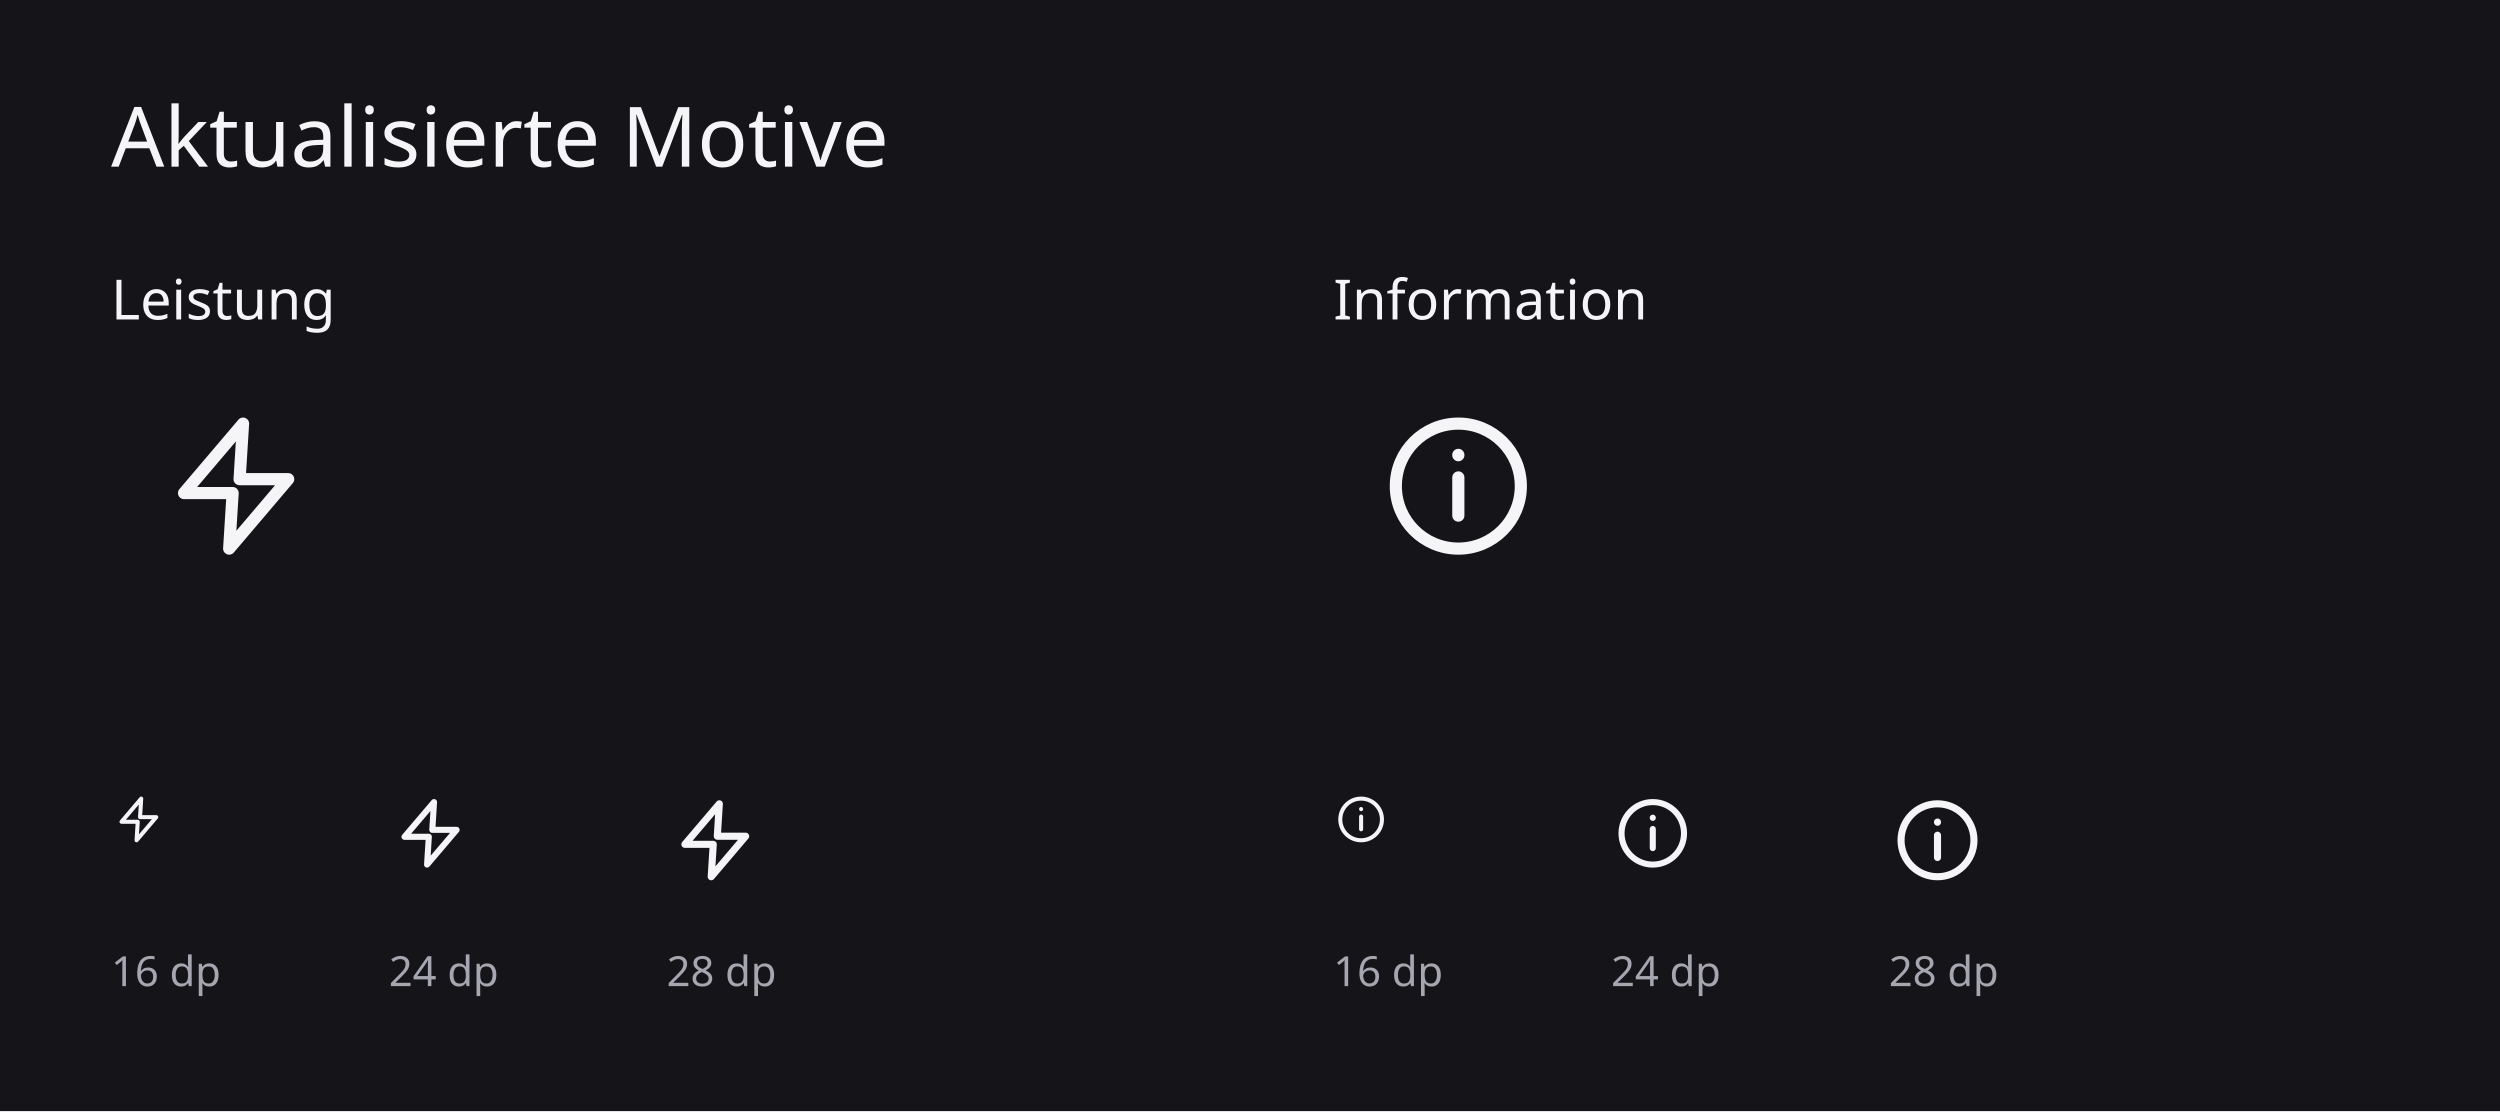
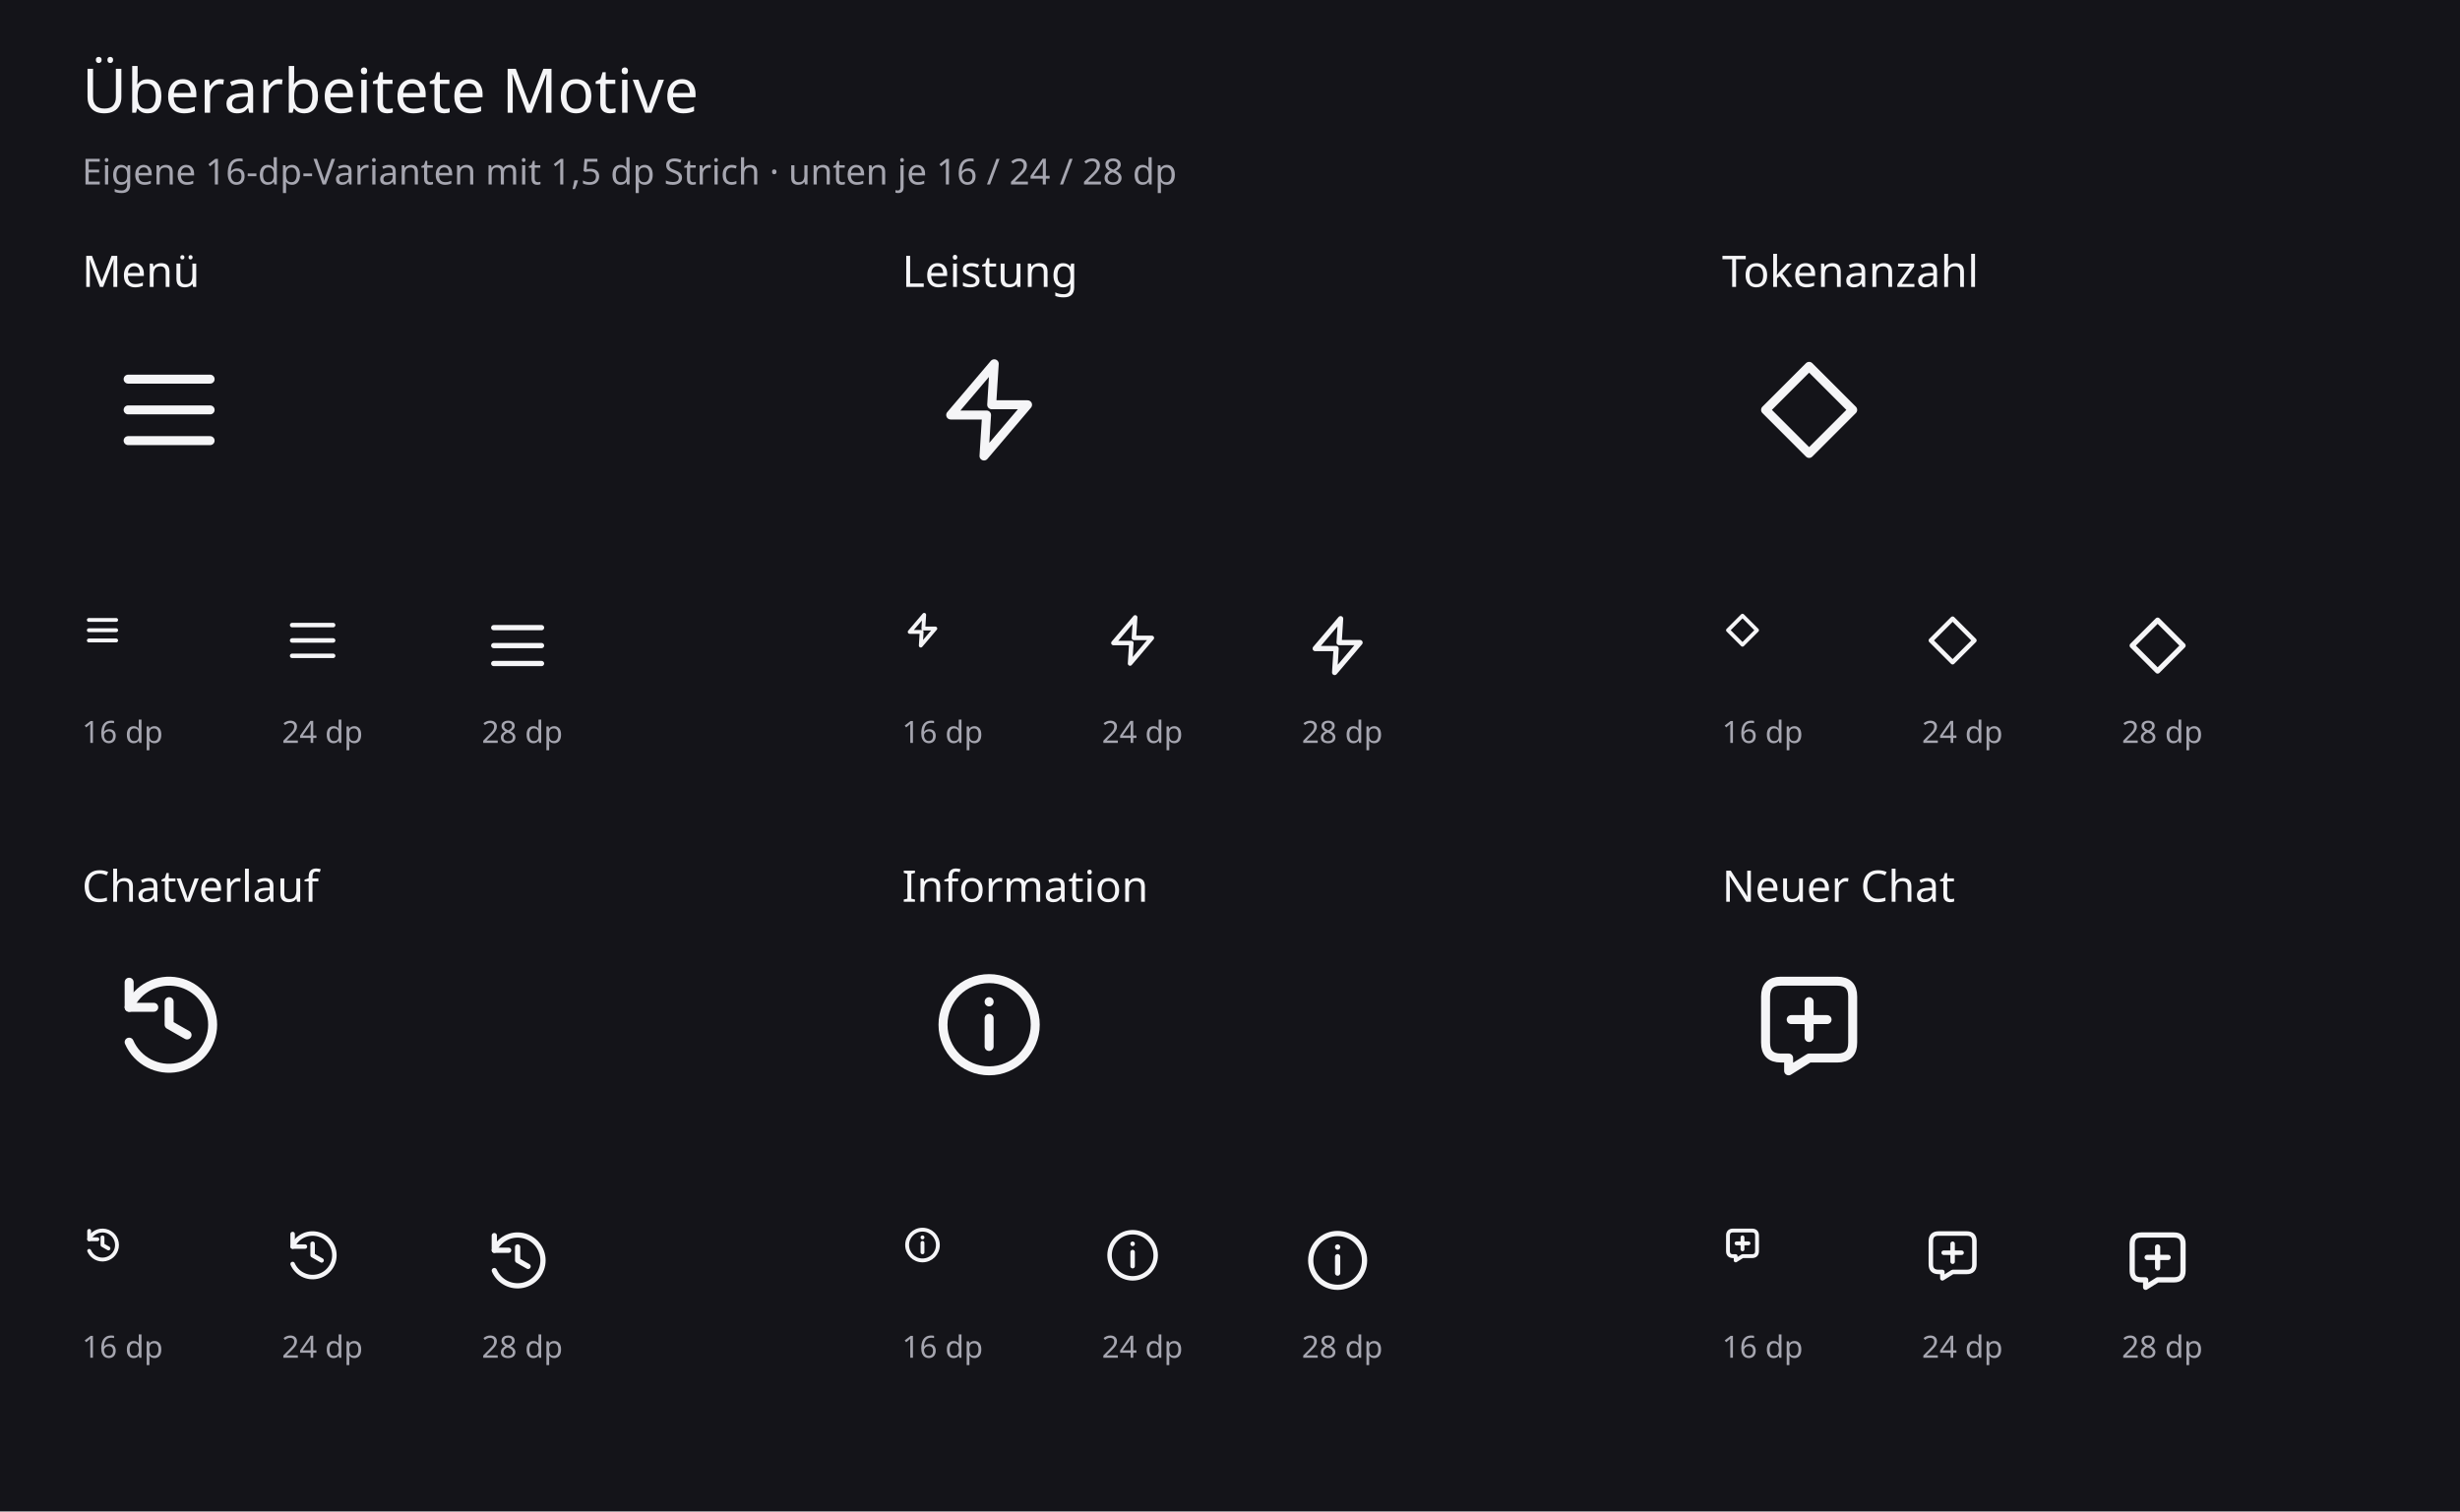
- <svg xmlns="http://www.w3.org/2000/svg" width="720" height="320" viewBox="0 0 720 320">
-   <rect width="720" height="320" fill="#141419" />
+ <svg xmlns="http://www.w3.org/2000/svg" width="960" height="590" viewBox="0 0 960 590">
+   <rect width="960" height="590" fill="#141419" />
  <g font-family="sans-serif" fill="#F5F5F7">
-     <text x="32" y="48" font-size="24">Aktualisierte Motive</text>
-     <text x="32" y="92" font-size="16">Leistung</text>
-     <g transform="translate(44 116) scale(2)" fill="none" stroke="#F5F5F7" stroke-width="1.75" stroke-linecap="round" stroke-linejoin="round">
+     <text x="32" y="44" font-size="24">Überarbeitete Motive</text>
+     <text x="32" y="72" font-size="14" fill="#A6A6B0">Eigene 16-dp-Varianten mit 1,5 dp Strich · unten je 16 / 24 / 28 dp</text>
+     <text x="32" y="112" font-size="17">Menü</text>
+     <g transform="translate(42 136) scale(2)" fill="none" stroke="#F5F5F7" stroke-width="1.75" stroke-linecap="round" stroke-linejoin="round">
+       <path d="M4 6H20 M4 12H20 M4 18H20" />
+     </g>
+     <g transform="translate(32 238) scale(0.6666667)" fill="none" stroke="#F5F5F7" stroke-width="2.25" stroke-linecap="round" stroke-linejoin="round">
+       <path d="M4 6H20 M4 12H20 M4 18H20" />
+     </g>
+     <text x="32" y="290" font-size="12" fill="#A6A6B0">16 dp</text>
+     <g transform="translate(110 238) scale(1.0)" fill="none" stroke="#F5F5F7" stroke-width="1.75" stroke-linecap="round" stroke-linejoin="round">
+       <path d="M4 6H20 M4 12H20 M4 18H20" />
+     </g>
+     <text x="110" y="290" font-size="12" fill="#A6A6B0">24 dp</text>
+     <g transform="translate(188 238) scale(1.166667)" fill="none" stroke="#F5F5F7" stroke-width="1.75" stroke-linecap="round" stroke-linejoin="round">
+       <path d="M4 6H20 M4 12H20 M4 18H20" />
+     </g>
+     <text x="188" y="290" font-size="12" fill="#A6A6B0">28 dp</text>
+     <text x="352" y="112" font-size="17">Leistung</text>
+     <g transform="translate(362 136) scale(2)" fill="none" stroke="#F5F5F7" stroke-width="1.75" stroke-linecap="round" stroke-linejoin="round">
      <path d="M13 3L4.5 13H11.5L11 21L19.5 11H12.5L13 3Z" />
    </g>
-     <g transform="translate(32 228) scale(0.6666667)" fill="none" stroke="#F5F5F7" stroke-width="1.75" stroke-linecap="round" stroke-linejoin="round">
+     <g transform="translate(352 238) scale(0.6666667)" fill="none" stroke="#F5F5F7" stroke-width="2.25" stroke-linecap="round" stroke-linejoin="round">
      <path d="M13 3L4.5 13H11.5L11 21L19.5 11H12.5L13 3Z" />
    </g>
-     <text x="32" y="284" font-size="12" fill="#A6A6B0">16 dp</text>
-     <g transform="translate(112 228) scale(1.0)" fill="none" stroke="#F5F5F7" stroke-width="1.75" stroke-linecap="round" stroke-linejoin="round">
+     <text x="352" y="290" font-size="12" fill="#A6A6B0">16 dp</text>
+     <g transform="translate(430 238) scale(1.0)" fill="none" stroke="#F5F5F7" stroke-width="1.75" stroke-linecap="round" stroke-linejoin="round">
      <path d="M13 3L4.5 13H11.5L11 21L19.5 11H12.5L13 3Z" />
    </g>
-     <text x="112" y="284" font-size="12" fill="#A6A6B0">24 dp</text>
-     <g transform="translate(192 228) scale(1.166667)" fill="none" stroke="#F5F5F7" stroke-width="1.75" stroke-linecap="round" stroke-linejoin="round">
+     <text x="430" y="290" font-size="12" fill="#A6A6B0">24 dp</text>
+     <g transform="translate(508 238) scale(1.166667)" fill="none" stroke="#F5F5F7" stroke-width="1.75" stroke-linecap="round" stroke-linejoin="round">
      <path d="M13 3L4.5 13H11.5L11 21L19.5 11H12.5L13 3Z" />
    </g>
-     <text x="192" y="284" font-size="12" fill="#A6A6B0">28 dp</text>
-     <text x="384" y="92" font-size="16">Information</text>
-     <g transform="translate(396 116) scale(2)" fill="none" stroke="#F5F5F7" stroke-width="1.75" stroke-linecap="round" stroke-linejoin="round">
+     <text x="508" y="290" font-size="12" fill="#A6A6B0">28 dp</text>
+     <text x="672" y="112" font-size="17">Tokenanzahl</text>
+     <g transform="translate(682 136) scale(2)" fill="none" stroke="#F5F5F7" stroke-width="1.75" stroke-linecap="round" stroke-linejoin="round">
+       <path d="M12 3.5L20.5 12L12 20.5L3.5 12Z" />
+     </g>
+     <g transform="translate(672 238) scale(0.6666667)" fill="none" stroke="#F5F5F7" stroke-width="2.25" stroke-linecap="round" stroke-linejoin="round">
+       <path d="M12 3.5L20.5 12L12 20.5L3.5 12Z" />
+     </g>
+     <text x="672" y="290" font-size="12" fill="#A6A6B0">16 dp</text>
+     <g transform="translate(750 238) scale(1.0)" fill="none" stroke="#F5F5F7" stroke-width="1.75" stroke-linecap="round" stroke-linejoin="round">
+       <path d="M12 3.5L20.5 12L12 20.5L3.5 12Z" />
+     </g>
+     <text x="750" y="290" font-size="12" fill="#A6A6B0">24 dp</text>
+     <g transform="translate(828 238) scale(1.166667)" fill="none" stroke="#F5F5F7" stroke-width="1.75" stroke-linecap="round" stroke-linejoin="round">
+       <path d="M12 3.5L20.5 12L12 20.5L3.5 12Z" />
+     </g>
+     <text x="828" y="290" font-size="12" fill="#A6A6B0">28 dp</text>
+     <text x="32" y="352" font-size="17">Chatverlauf</text>
+     <g transform="translate(42 376) scale(2)" fill="none" stroke="#F5F5F7" stroke-width="1.75" stroke-linecap="round" stroke-linejoin="round">
+       <path d="M4.2 8.6A8.5 8.5 0 1 1 4.2 15.4" />
+       <path d="M4.2 3.7V8.6H9" />
+       <path d="M12 7.5V12L15.5 14" />
+     </g>
+     <g transform="translate(32 478) scale(0.6666667)" fill="none" stroke="#F5F5F7" stroke-width="2.25" stroke-linecap="round" stroke-linejoin="round">
+       <path d="M4.2 8.6A8.5 8.5 0 1 1 4.2 15.4" />
+       <path d="M4.2 3.7V8.6H9" />
+       <path d="M12 7.5V12L15.5 14" />
+     </g>
+     <text x="32" y="530" font-size="12" fill="#A6A6B0">16 dp</text>
+     <g transform="translate(110 478) scale(1.0)" fill="none" stroke="#F5F5F7" stroke-width="1.75" stroke-linecap="round" stroke-linejoin="round">
+       <path d="M4.2 8.6A8.5 8.5 0 1 1 4.2 15.4" />
+       <path d="M4.2 3.7V8.6H9" />
+       <path d="M12 7.5V12L15.5 14" />
+     </g>
+     <text x="110" y="530" font-size="12" fill="#A6A6B0">24 dp</text>
+     <g transform="translate(188 478) scale(1.166667)" fill="none" stroke="#F5F5F7" stroke-width="1.75" stroke-linecap="round" stroke-linejoin="round">
+       <path d="M4.2 8.6A8.5 8.5 0 1 1 4.2 15.4" />
+       <path d="M4.2 3.7V8.6H9" />
+       <path d="M12 7.5V12L15.5 14" />
+     </g>
+     <text x="188" y="530" font-size="12" fill="#A6A6B0">28 dp</text>
+     <text x="352" y="352" font-size="17">Information</text>
+     <g transform="translate(362 376) scale(2)" fill="none" stroke="#F5F5F7" stroke-width="1.75" stroke-linecap="round" stroke-linejoin="round">
      <path d="M12 3A9 9 0 1 1 12 21A9 9 0 1 1 12 3Z" />
      <path d="M12 10.75V16.25 M12 7.5V7.55" />
    </g>
-     <g transform="translate(384 228) scale(0.6666667)" fill="none" stroke="#F5F5F7" stroke-width="1.75" stroke-linecap="round" stroke-linejoin="round">
+     <g transform="translate(352 478) scale(0.6666667)" fill="none" stroke="#F5F5F7" stroke-width="2.25" stroke-linecap="round" stroke-linejoin="round">
      <path d="M12 3A9 9 0 1 1 12 21A9 9 0 1 1 12 3Z" />
      <path d="M12 10.75V16.25 M12 7.5V7.55" />
    </g>
-     <text x="384" y="284" font-size="12" fill="#A6A6B0">16 dp</text>
-     <g transform="translate(464 228) scale(1.0)" fill="none" stroke="#F5F5F7" stroke-width="1.75" stroke-linecap="round" stroke-linejoin="round">
+     <text x="352" y="530" font-size="12" fill="#A6A6B0">16 dp</text>
+     <g transform="translate(430 478) scale(1.0)" fill="none" stroke="#F5F5F7" stroke-width="1.75" stroke-linecap="round" stroke-linejoin="round">
      <path d="M12 3A9 9 0 1 1 12 21A9 9 0 1 1 12 3Z" />
      <path d="M12 10.75V16.25 M12 7.5V7.55" />
    </g>
-     <text x="464" y="284" font-size="12" fill="#A6A6B0">24 dp</text>
-     <g transform="translate(544 228) scale(1.166667)" fill="none" stroke="#F5F5F7" stroke-width="1.75" stroke-linecap="round" stroke-linejoin="round">
+     <text x="430" y="530" font-size="12" fill="#A6A6B0">24 dp</text>
+     <g transform="translate(508 478) scale(1.166667)" fill="none" stroke="#F5F5F7" stroke-width="1.75" stroke-linecap="round" stroke-linejoin="round">
      <path d="M12 3A9 9 0 1 1 12 21A9 9 0 1 1 12 3Z" />
      <path d="M12 10.75V16.25 M12 7.5V7.55" />
    </g>
-     <text x="544" y="284" font-size="12" fill="#A6A6B0">28 dp</text>
+     <text x="508" y="530" font-size="12" fill="#A6A6B0">28 dp</text>
+     <text x="672" y="352" font-size="17">Neuer Chat</text>
+     <g transform="translate(682 376) scale(2)" fill="none" stroke="#F5F5F7" stroke-width="1.75" stroke-linecap="round" stroke-linejoin="round">
+       <path d="M20.5 14V6.5Q20.5 3.5 17.5 3.5H6.5Q3.5 3.5 3.5 6.5V15.5Q3.5 18.5 6.5 18.5H8V21L12 18.5H17.5Q20.5 18.5 20.5 15.5V14" />
+       <path d="M8.5 11H15.5 M12 7.5V14.5" />
+     </g>
+     <g transform="translate(672 478) scale(0.6666667)" fill="none" stroke="#F5F5F7" stroke-width="2.25" stroke-linecap="round" stroke-linejoin="round">
+       <path d="M20.5 14V6.5Q20.5 3.5 17.5 3.5H6.5Q3.5 3.5 3.5 6.5V15.5Q3.5 18.5 6.5 18.5H8V21L12 18.5H17.5Q20.5 18.5 20.5 15.5V14" />
+       <path d="M8.5 11H15.5 M12 7.5V14.5" />
+     </g>
+     <text x="672" y="530" font-size="12" fill="#A6A6B0">16 dp</text>
+     <g transform="translate(750 478) scale(1.0)" fill="none" stroke="#F5F5F7" stroke-width="1.75" stroke-linecap="round" stroke-linejoin="round">
+       <path d="M20.5 14V6.5Q20.5 3.5 17.5 3.5H6.5Q3.5 3.5 3.5 6.5V15.5Q3.5 18.5 6.5 18.5H8V21L12 18.5H17.5Q20.5 18.5 20.5 15.5V14" />
+       <path d="M8.5 11H15.5 M12 7.5V14.5" />
+     </g>
+     <text x="750" y="530" font-size="12" fill="#A6A6B0">24 dp</text>
+     <g transform="translate(828 478) scale(1.166667)" fill="none" stroke="#F5F5F7" stroke-width="1.75" stroke-linecap="round" stroke-linejoin="round">
+       <path d="M20.5 14V6.5Q20.5 3.5 17.5 3.5H6.5Q3.5 3.5 3.5 6.5V15.5Q3.5 18.5 6.5 18.5H8V21L12 18.5H17.5Q20.5 18.5 20.5 15.5V14" />
+       <path d="M8.5 11H15.5 M12 7.5V14.5" />
+     </g>
+     <text x="828" y="530" font-size="12" fill="#A6A6B0">28 dp</text>
  </g>
</svg>
